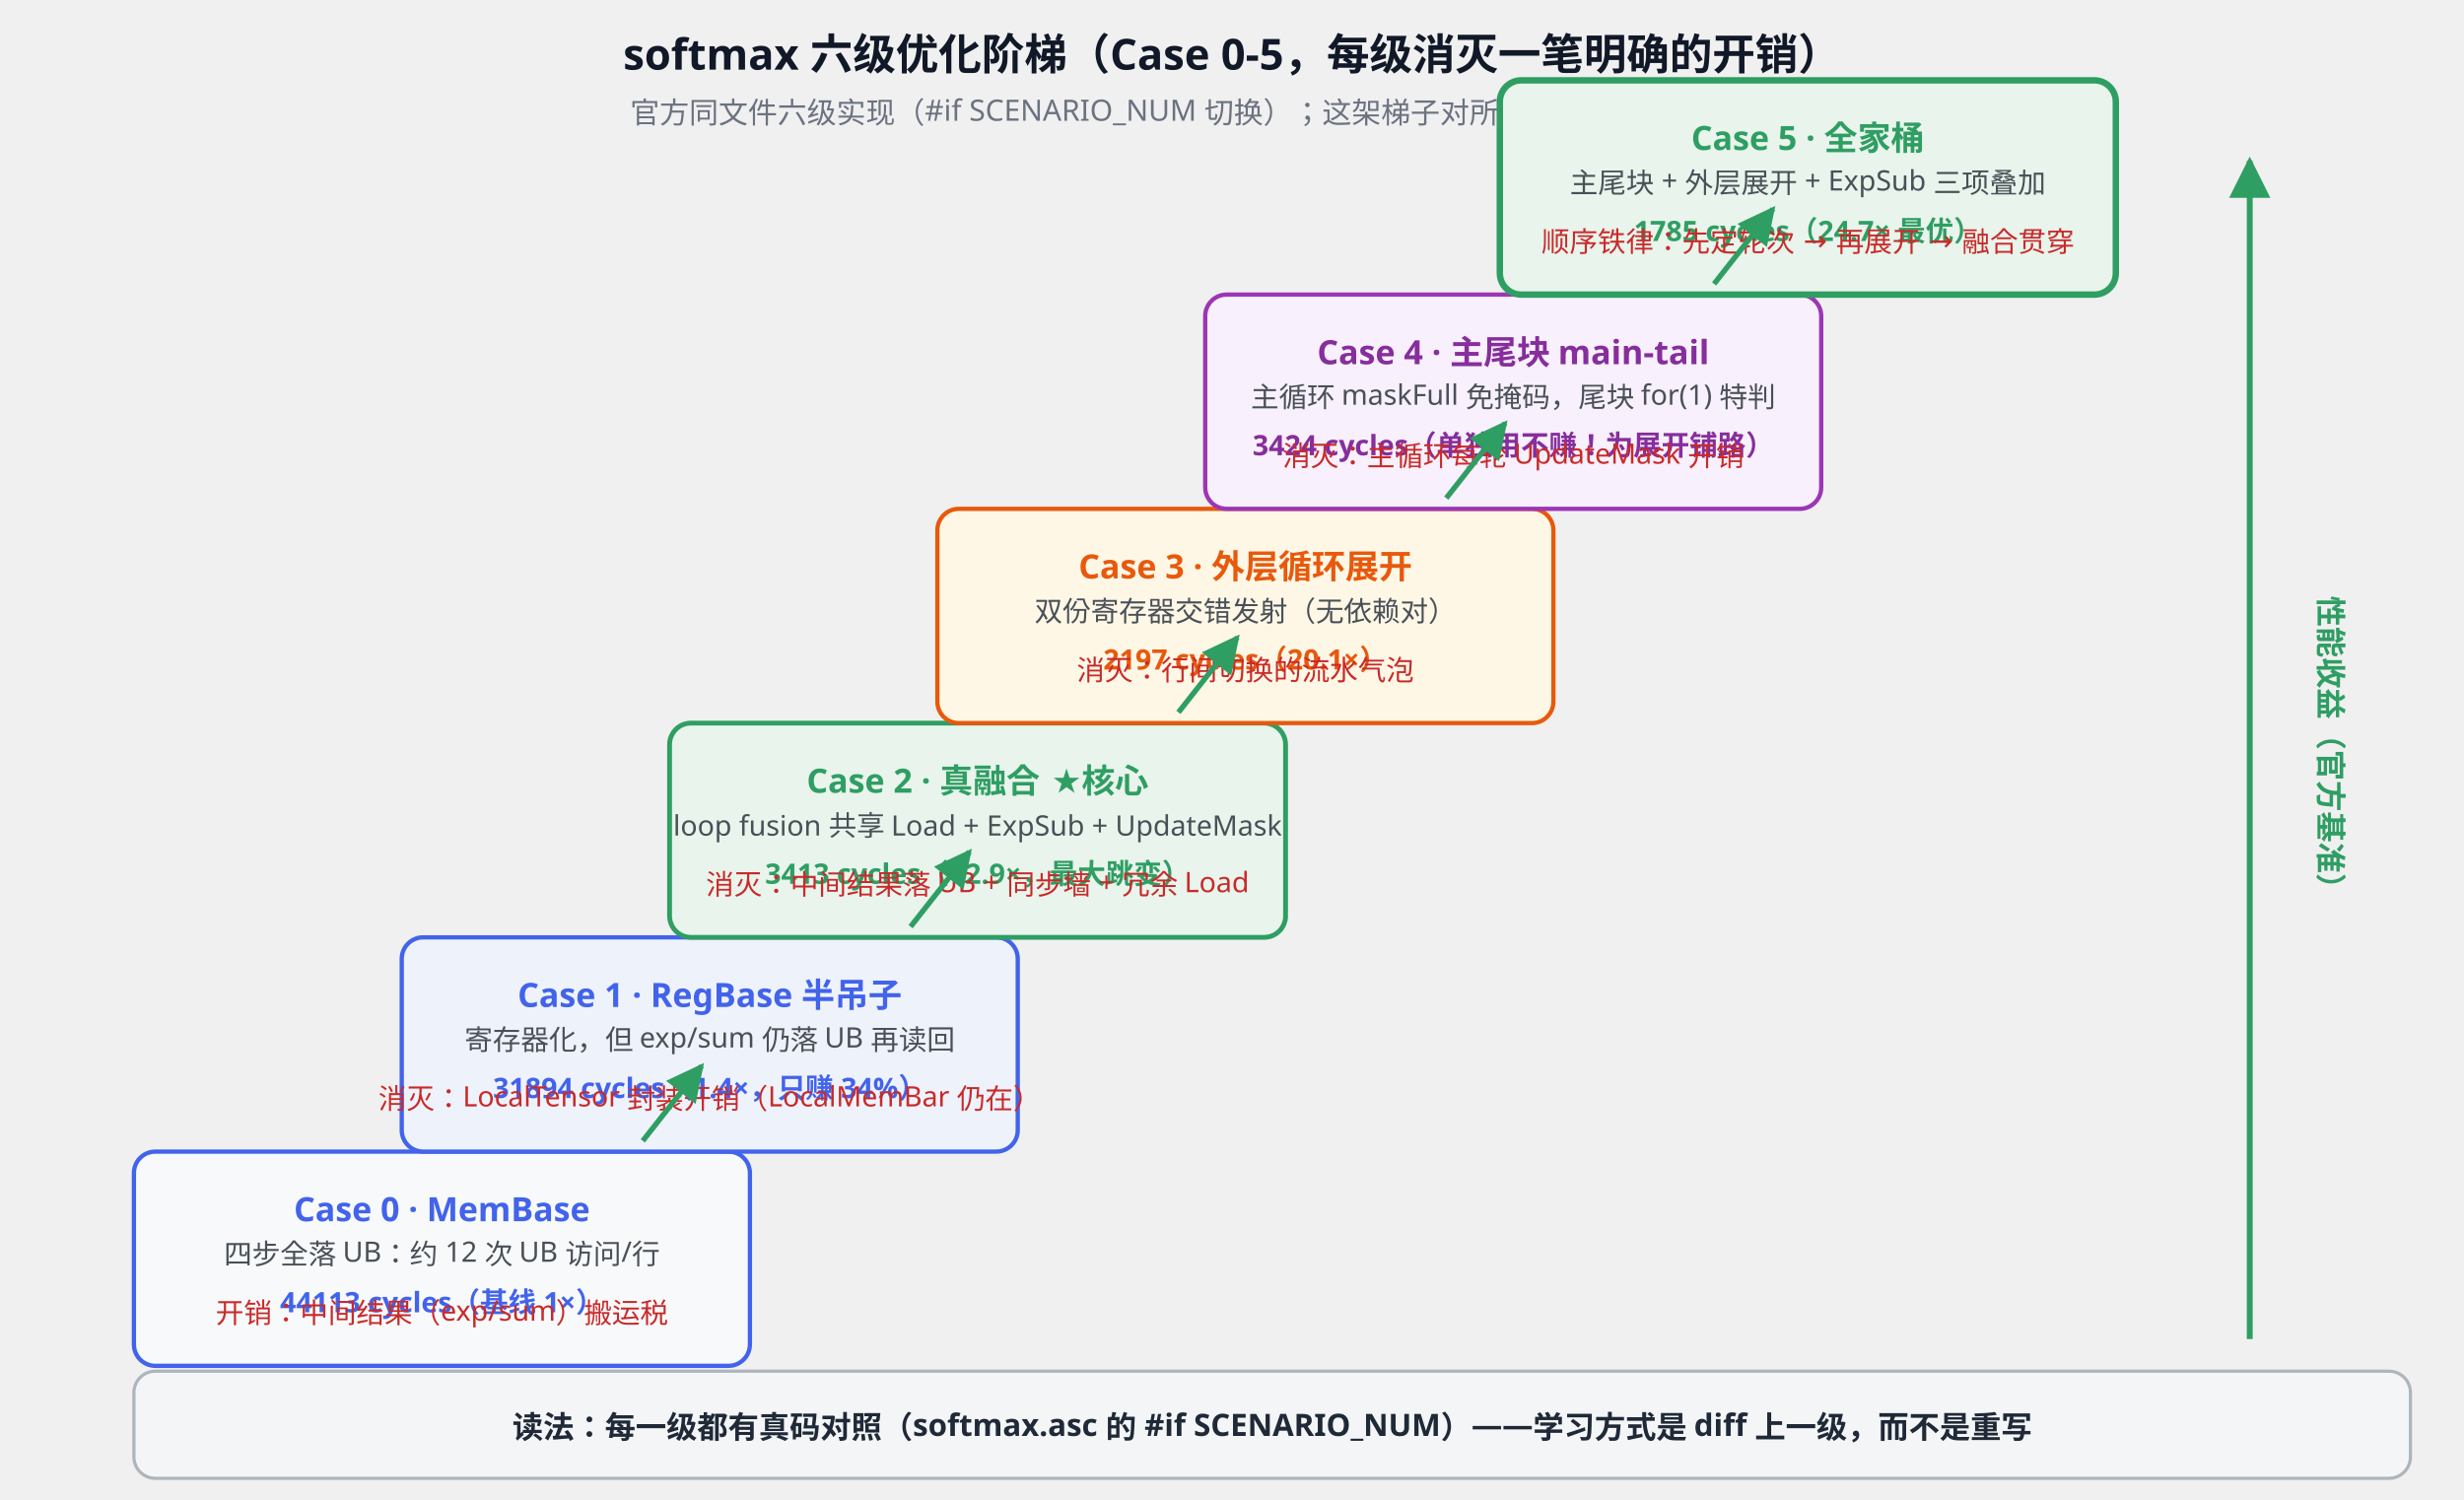
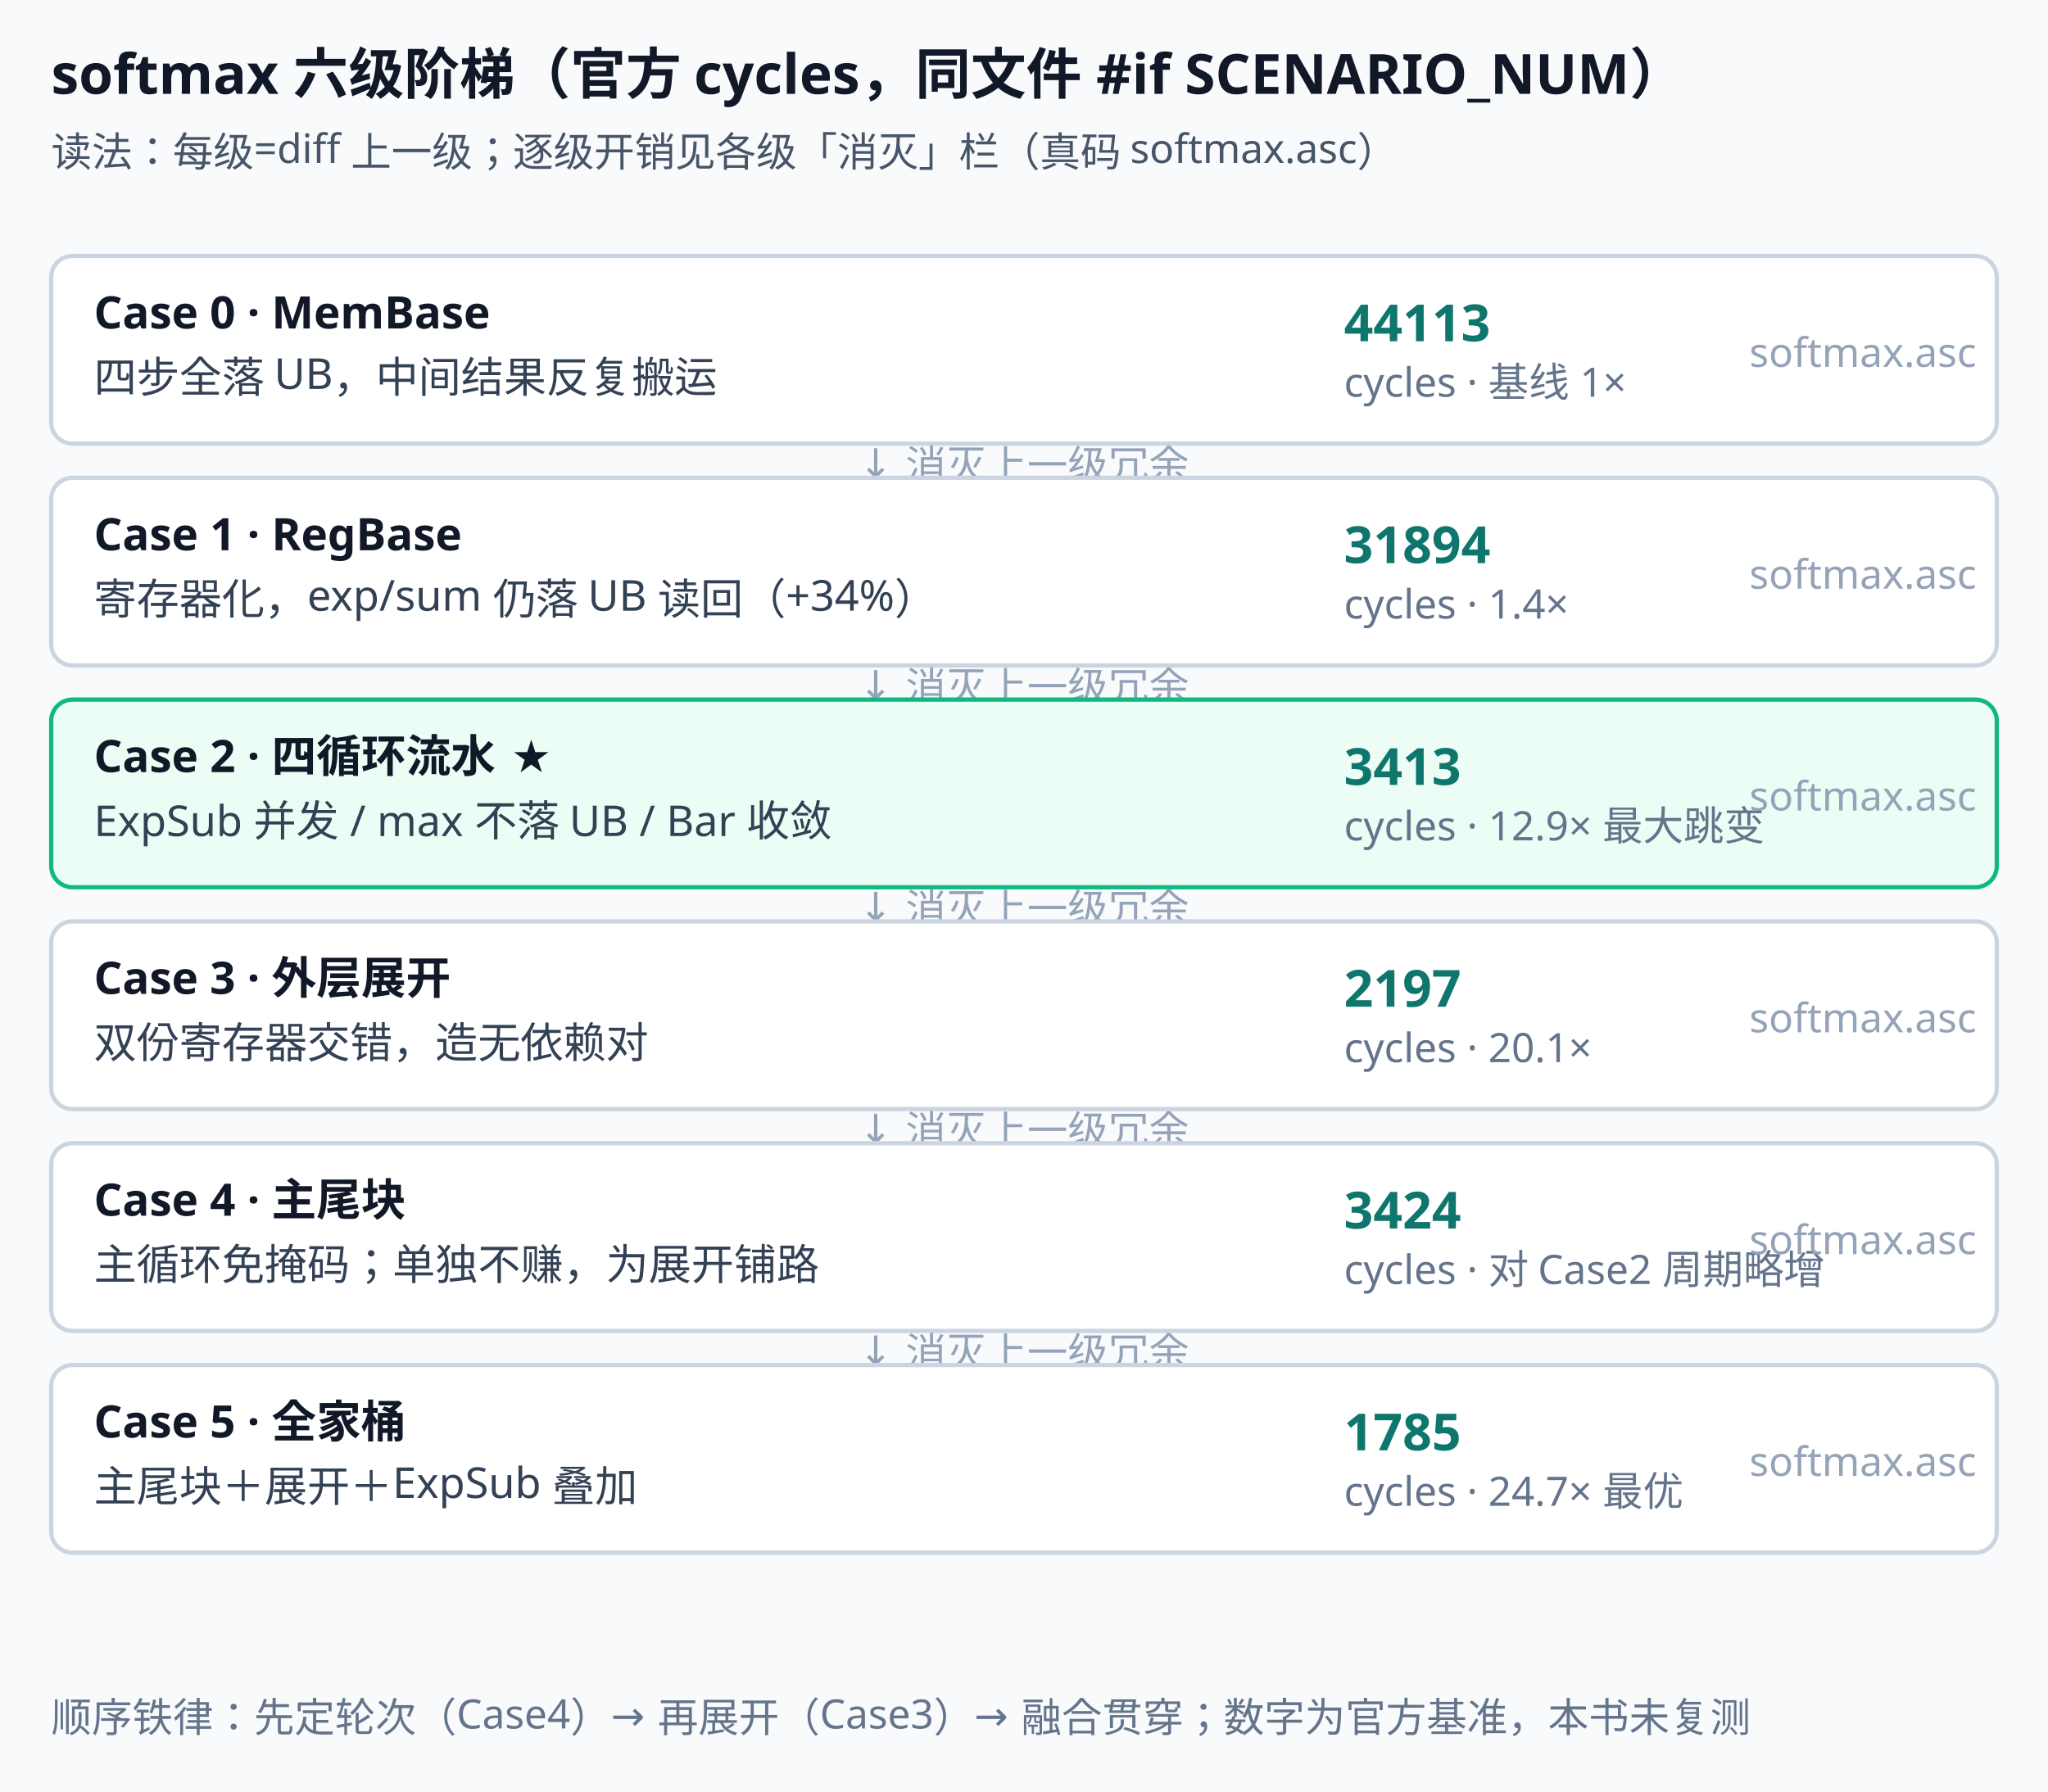
- <svg xmlns="http://www.w3.org/2000/svg" viewBox="0 0 920 560" font-family="'PingFang SC','Hiragino Sans GB','Microsoft YaHei',sans-serif">
-   <defs>
-     <marker id="arr" viewBox="0 0 10 10" refX="9" refY="5" markerWidth="7" markerHeight="7" orient="auto-start-reverse">
-       <path d="M0,0 L10,5 L0,10 z" fill="#495057" />
-     </marker>
-     <marker id="arrg" viewBox="0 0 10 10" refX="9" refY="5" markerWidth="7" markerHeight="7" orient="auto-start-reverse">
-       <path d="M0,0 L10,5 L0,10 z" fill="#2f9e63" />
-     </marker>
-   </defs>
-   <text x="460" y="26" text-anchor="middle" font-size="16" font-weight="bold" fill="#111827">softmax 六级优化阶梯（Case 0-5，每级消灭一笔明确的开销）</text>
-   <text x="460" y="46" text-anchor="middle" font-size="11" fill="#6b7280">官方同文件六级实现（#if SCENARIO_NUM 切换）；这架梯子对所有逐元素/行归约算子通用</text>
-   <rect x="50" y="430" width="230" height="80" rx="8" fill="#f8f9fa" stroke="#4263eb" stroke-width="1.6" />
-   <text x="165" y="456" text-anchor="middle" font-size="12.5" font-weight="bold" fill="#4263eb">Case 0 · MemBase</text>
-   <text x="165" y="472" text-anchor="middle" font-size="10.5" fill="#495057">四步全落 UB：约 12 次 UB 访问/行</text>
-   <text x="165" y="490" text-anchor="middle" font-size="10.5" font-weight="bold" fill="#4263eb">44113 cycles（基线 1×）</text>
-   <text x="165" y="494" text-anchor="middle" font-size="10.5" fill="#c92a2a">开销：中间结果（exp/sum）搬运税</text>
-   <rect x="150" y="350" width="230" height="80" rx="8" fill="#eef2fb" stroke="#4263eb" stroke-width="1.6" />
-   <text x="265" y="376" text-anchor="middle" font-size="12.5" font-weight="bold" fill="#4263eb">Case 1 · RegBase 半吊子</text>
-   <text x="265" y="392" text-anchor="middle" font-size="10.5" fill="#495057">寄存器化，但 exp/sum 仍落 UB 再读回</text>
-   <text x="265" y="410" text-anchor="middle" font-size="10.5" font-weight="bold" fill="#4263eb">31894 cycles（1.4×，只赚 34%）</text>
-   <text x="265" y="414" text-anchor="middle" font-size="10.5" fill="#c92a2a">消灭：LocalTensor 封装开销（LocalMemBar 仍在）</text>
-   <rect x="250" y="270" width="230" height="80" rx="8" fill="#e8f4ec" stroke="#2f9e63" stroke-width="1.8" />
-   <text x="365" y="296" text-anchor="middle" font-size="12.5" font-weight="bold" fill="#2f9e63">Case 2 · 真融合 ★核心</text>
-   <text x="365" y="312" text-anchor="middle" font-size="10.5" fill="#495057">loop fusion 共享 Load + ExpSub + UpdateMask</text>
-   <text x="365" y="330" text-anchor="middle" font-size="10.5" font-weight="bold" fill="#2f9e63">3413 cycles（12.9×，最大跳变）</text>
-   <text x="365" y="334" text-anchor="middle" font-size="10.5" fill="#c92a2a">消灭：中间结果落 UB + 同步墙 + 冗余 Load</text>
-   <rect x="350" y="190" width="230" height="80" rx="8" fill="#fff7e6" stroke="#e8590c" stroke-width="1.6" />
-   <text x="465" y="216" text-anchor="middle" font-size="12.5" font-weight="bold" fill="#e8590c">Case 3 · 外层循环展开</text>
-   <text x="465" y="232" text-anchor="middle" font-size="10.5" fill="#495057">双份寄存器交错发射（无依赖对）</text>
-   <text x="465" y="250" text-anchor="middle" font-size="10.5" font-weight="bold" fill="#e8590c">2197 cycles（20.1×）</text>
-   <text x="465" y="254" text-anchor="middle" font-size="10.5" fill="#c92a2a">消灭：行间切换的流水气泡</text>
-   <rect x="450" y="110" width="230" height="80" rx="8" fill="#f8f0fc" stroke="#9c36b5" stroke-width="1.6" />
-   <text x="565" y="136" text-anchor="middle" font-size="12.5" font-weight="bold" fill="#862e9c">Case 4 · 主尾块 main-tail</text>
-   <text x="565" y="152" text-anchor="middle" font-size="10.5" fill="#495057">主循环 maskFull 免掩码，尾块 for(1) 特判</text>
-   <text x="565" y="170" text-anchor="middle" font-size="10.5" font-weight="bold" fill="#862e9c">3424 cycles（单独用不赚！为展开铺路）</text>
-   <text x="565" y="174" text-anchor="middle" font-size="10.5" fill="#c92a2a">消灭：主循环每轮 UpdateMask 开销</text>
-   <rect x="560" y="30" width="230" height="80" rx="8" fill="#e8f4ec" stroke="#2f9e63" stroke-width="2.4" />
-   <text x="675" y="56" text-anchor="middle" font-size="12.5" font-weight="bold" fill="#2f9e63">Case 5 · 全家桶</text>
-   <text x="675" y="72" text-anchor="middle" font-size="10.5" fill="#495057">主尾块 + 外层展开 + ExpSub 三项叠加</text>
-   <text x="675" y="90" text-anchor="middle" font-size="10.5" font-weight="bold" fill="#2f9e63">1785 cycles（24.7× 最优）</text>
-   <text x="675" y="94" text-anchor="middle" font-size="10.5" fill="#c92a2a">顺序铁律：先定轮次 → 再展开 → 融合贯穿</text>
-   <path d="M280 430 L265 430" stroke="#495057" stroke-width="0" />
-   <path d="M200 430 L240 430 M200 430 L200 390" stroke="none" />
-   <path d="M240 426 L262 398" stroke="#2f9e63" stroke-width="2" fill="none" marker-end="url(#arrg)" />
-   <path d="M340 346 L362 318" stroke="#2f9e63" stroke-width="2" fill="none" marker-end="url(#arrg)" />
-   <path d="M440 266 L462 238" stroke="#2f9e63" stroke-width="2" fill="none" marker-end="url(#arrg)" />
-   <path d="M540 186 L562 158" stroke="#2f9e63" stroke-width="2" fill="none" marker-end="url(#arrg)" />
-   <path d="M640 106 L662 78" stroke="#2f9e63" stroke-width="2" fill="none" marker-end="url(#arrg)" />
-   <path d="M840 500 L840 60" stroke="#2f9e63" stroke-width="2.2" marker-end="url(#arrg)" />
-   <text x="866" y="280" text-anchor="middle" font-size="11.5" font-weight="bold" fill="#2f9e63" transform="rotate(90 866 280)">性能收益（官方基准）</text>
-   <rect x="50" y="512" width="850" height="40" rx="8" fill="#f4f5f6" stroke="#adb5bd" stroke-width="1.2" />
-   <text x="475" y="537" text-anchor="middle" font-size="11.5" font-weight="bold" fill="#1f2937">读法：每一级都有真码对照（softmax.asc 的 #if SCENARIO_NUM）——学习方式是 diff 上一级，而不是重写</text>
+ <svg xmlns="http://www.w3.org/2000/svg" viewBox="0 0 960 840" font-family="PingFang SC,Microsoft YaHei,sans-serif">
+   <rect width="960" height="840" fill="#f8fafc" />
+   <text x="24" y="44" font-size="26" font-weight="bold" fill="#111827">softmax 六级阶梯（官方 cycles，同文件 #if SCENARIO_NUM）</text>
+   <text x="24" y="78" font-size="19" fill="#475569">读法：每级=diff 上一级；逐级开销见各级「消灭」栏（真码 softmax.asc）</text>
+   <rect x="24" y="120" width="912" height="88" rx="10" fill="#ffffff" stroke="#cbd5e1" stroke-width="2" />
+   <text x="44" y="154" font-size="21" font-weight="bold" fill="#111827">Case 0 · MemBase</text>
+   <text x="44" y="184" font-size="20" fill="#334155">四步全落 UB，中间结果反复搬运</text>
+   <text x="630" y="160" font-size="24" font-weight="bold" fill="#0f766e">44113</text>
+   <text x="630" y="186" font-size="19" fill="#64748b">cycles · 基线 1×</text>
+   <text x="820" y="172" font-size="19" fill="#94a3b8">softmax.asc</text>
+   <text x="480.0" y="224" font-size="19" fill="#94a3b8" text-anchor="middle">↓ 消灭上一级冗余</text>
+   <rect x="24" y="224" width="912" height="88" rx="10" fill="#ffffff" stroke="#cbd5e1" stroke-width="2" />
+   <text x="44" y="258" font-size="21" font-weight="bold" fill="#111827">Case 1 · RegBase</text>
+   <text x="44" y="288" font-size="20" fill="#334155">寄存器化，exp/sum 仍落 UB 读回（+34%）</text>
+   <text x="630" y="264" font-size="24" font-weight="bold" fill="#0f766e">31894</text>
+   <text x="630" y="290" font-size="19" fill="#64748b">cycles · 1.4×</text>
+   <text x="820" y="276" font-size="19" fill="#94a3b8">softmax.asc</text>
+   <text x="480.0" y="328" font-size="19" fill="#94a3b8" text-anchor="middle">↓ 消灭上一级冗余</text>
+   <rect x="24" y="328" width="912" height="88" rx="10" fill="#ecfdf5" stroke="#10b981" stroke-width="2" />
+   <text x="44" y="362" font-size="21" font-weight="bold" fill="#111827">Case 2 · 四循环流水 ★</text>
+   <text x="44" y="392" font-size="20" fill="#334155">ExpSub 并发 / max 不落 UB / Bar 收敛</text>
+   <text x="630" y="368" font-size="24" font-weight="bold" fill="#0f766e">3413</text>
+   <text x="630" y="394" font-size="19" fill="#64748b">cycles · 12.9× 最大跳变</text>
+   <text x="820" y="380" font-size="19" fill="#94a3b8">softmax.asc</text>
+   <text x="480.0" y="432" font-size="19" fill="#94a3b8" text-anchor="middle">↓ 消灭上一级冗余</text>
+   <rect x="24" y="432" width="912" height="88" rx="10" fill="#ffffff" stroke="#cbd5e1" stroke-width="2" />
+   <text x="44" y="466" font-size="21" font-weight="bold" fill="#111827">Case 3 · 外层展开</text>
+   <text x="44" y="496" font-size="20" fill="#334155">双份寄存器交错，造无依赖对</text>
+   <text x="630" y="472" font-size="24" font-weight="bold" fill="#0f766e">2197</text>
+   <text x="630" y="498" font-size="19" fill="#64748b">cycles · 20.1×</text>
+   <text x="820" y="484" font-size="19" fill="#94a3b8">softmax.asc</text>
+   <text x="480.0" y="536" font-size="19" fill="#94a3b8" text-anchor="middle">↓ 消灭上一级冗余</text>
+   <rect x="24" y="536" width="912" height="88" rx="10" fill="#ffffff" stroke="#cbd5e1" stroke-width="2" />
+   <text x="44" y="570" font-size="21" font-weight="bold" fill="#111827">Case 4 · 主尾块</text>
+   <text x="44" y="600" font-size="20" fill="#334155">主循环免掩码；单独不赚，为展开铺路</text>
+   <text x="630" y="576" font-size="24" font-weight="bold" fill="#0f766e">3424</text>
+   <text x="630" y="602" font-size="19" fill="#64748b">cycles · 对 Case2 周期略增</text>
+   <text x="820" y="588" font-size="19" fill="#94a3b8">softmax.asc</text>
+   <text x="480.0" y="640" font-size="19" fill="#94a3b8" text-anchor="middle">↓ 消灭上一级冗余</text>
+   <rect x="24" y="640" width="912" height="88" rx="10" fill="#ffffff" stroke="#cbd5e1" stroke-width="2" />
+   <text x="44" y="674" font-size="21" font-weight="bold" fill="#111827">Case 5 · 全家桶</text>
+   <text x="44" y="704" font-size="20" fill="#334155">主尾块＋展开＋ExpSub 叠加</text>
+   <text x="630" y="680" font-size="24" font-weight="bold" fill="#0f766e">1785</text>
+   <text x="630" y="706" font-size="19" fill="#64748b">cycles · 24.7× 最优</text>
+   <text x="820" y="692" font-size="19" fill="#94a3b8">softmax.asc</text>
+   <text x="24" y="812" font-size="19" fill="#64748b">顺序铁律：先定轮次（Case4）→ 再展开（Case3）→ 融合贯穿；数字为官方基准，本书未复测</text>
</svg>
